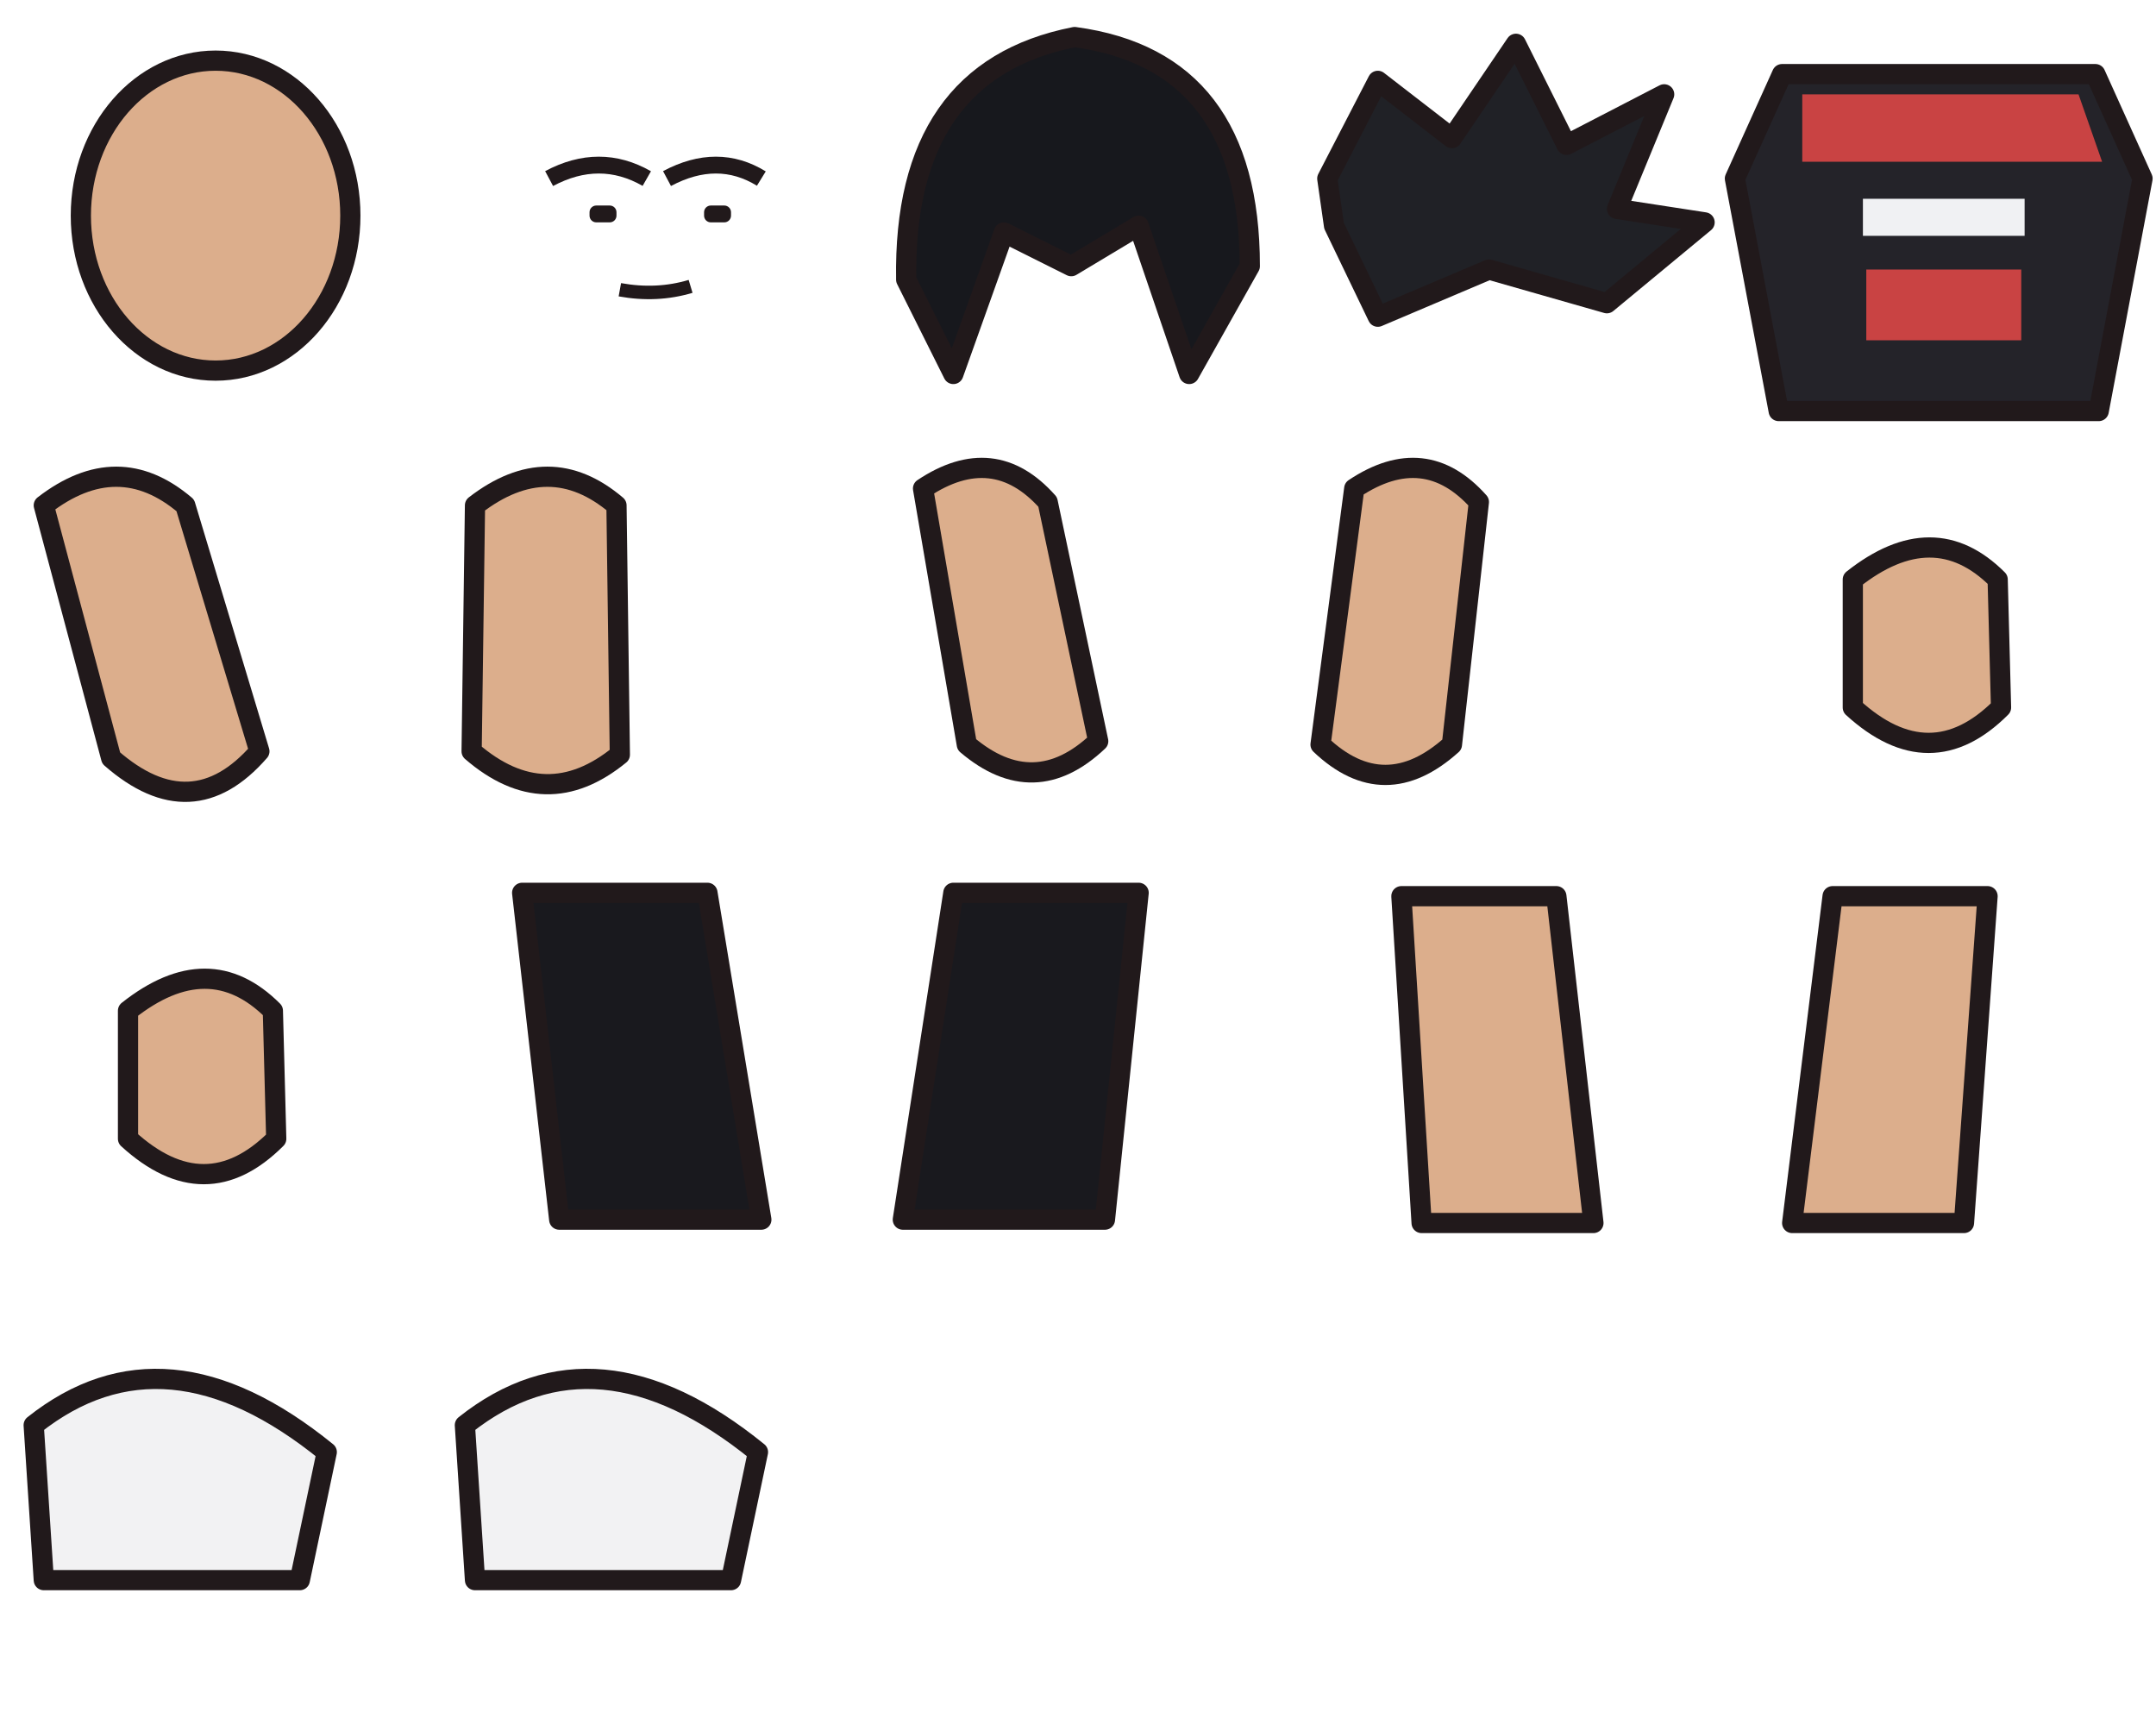
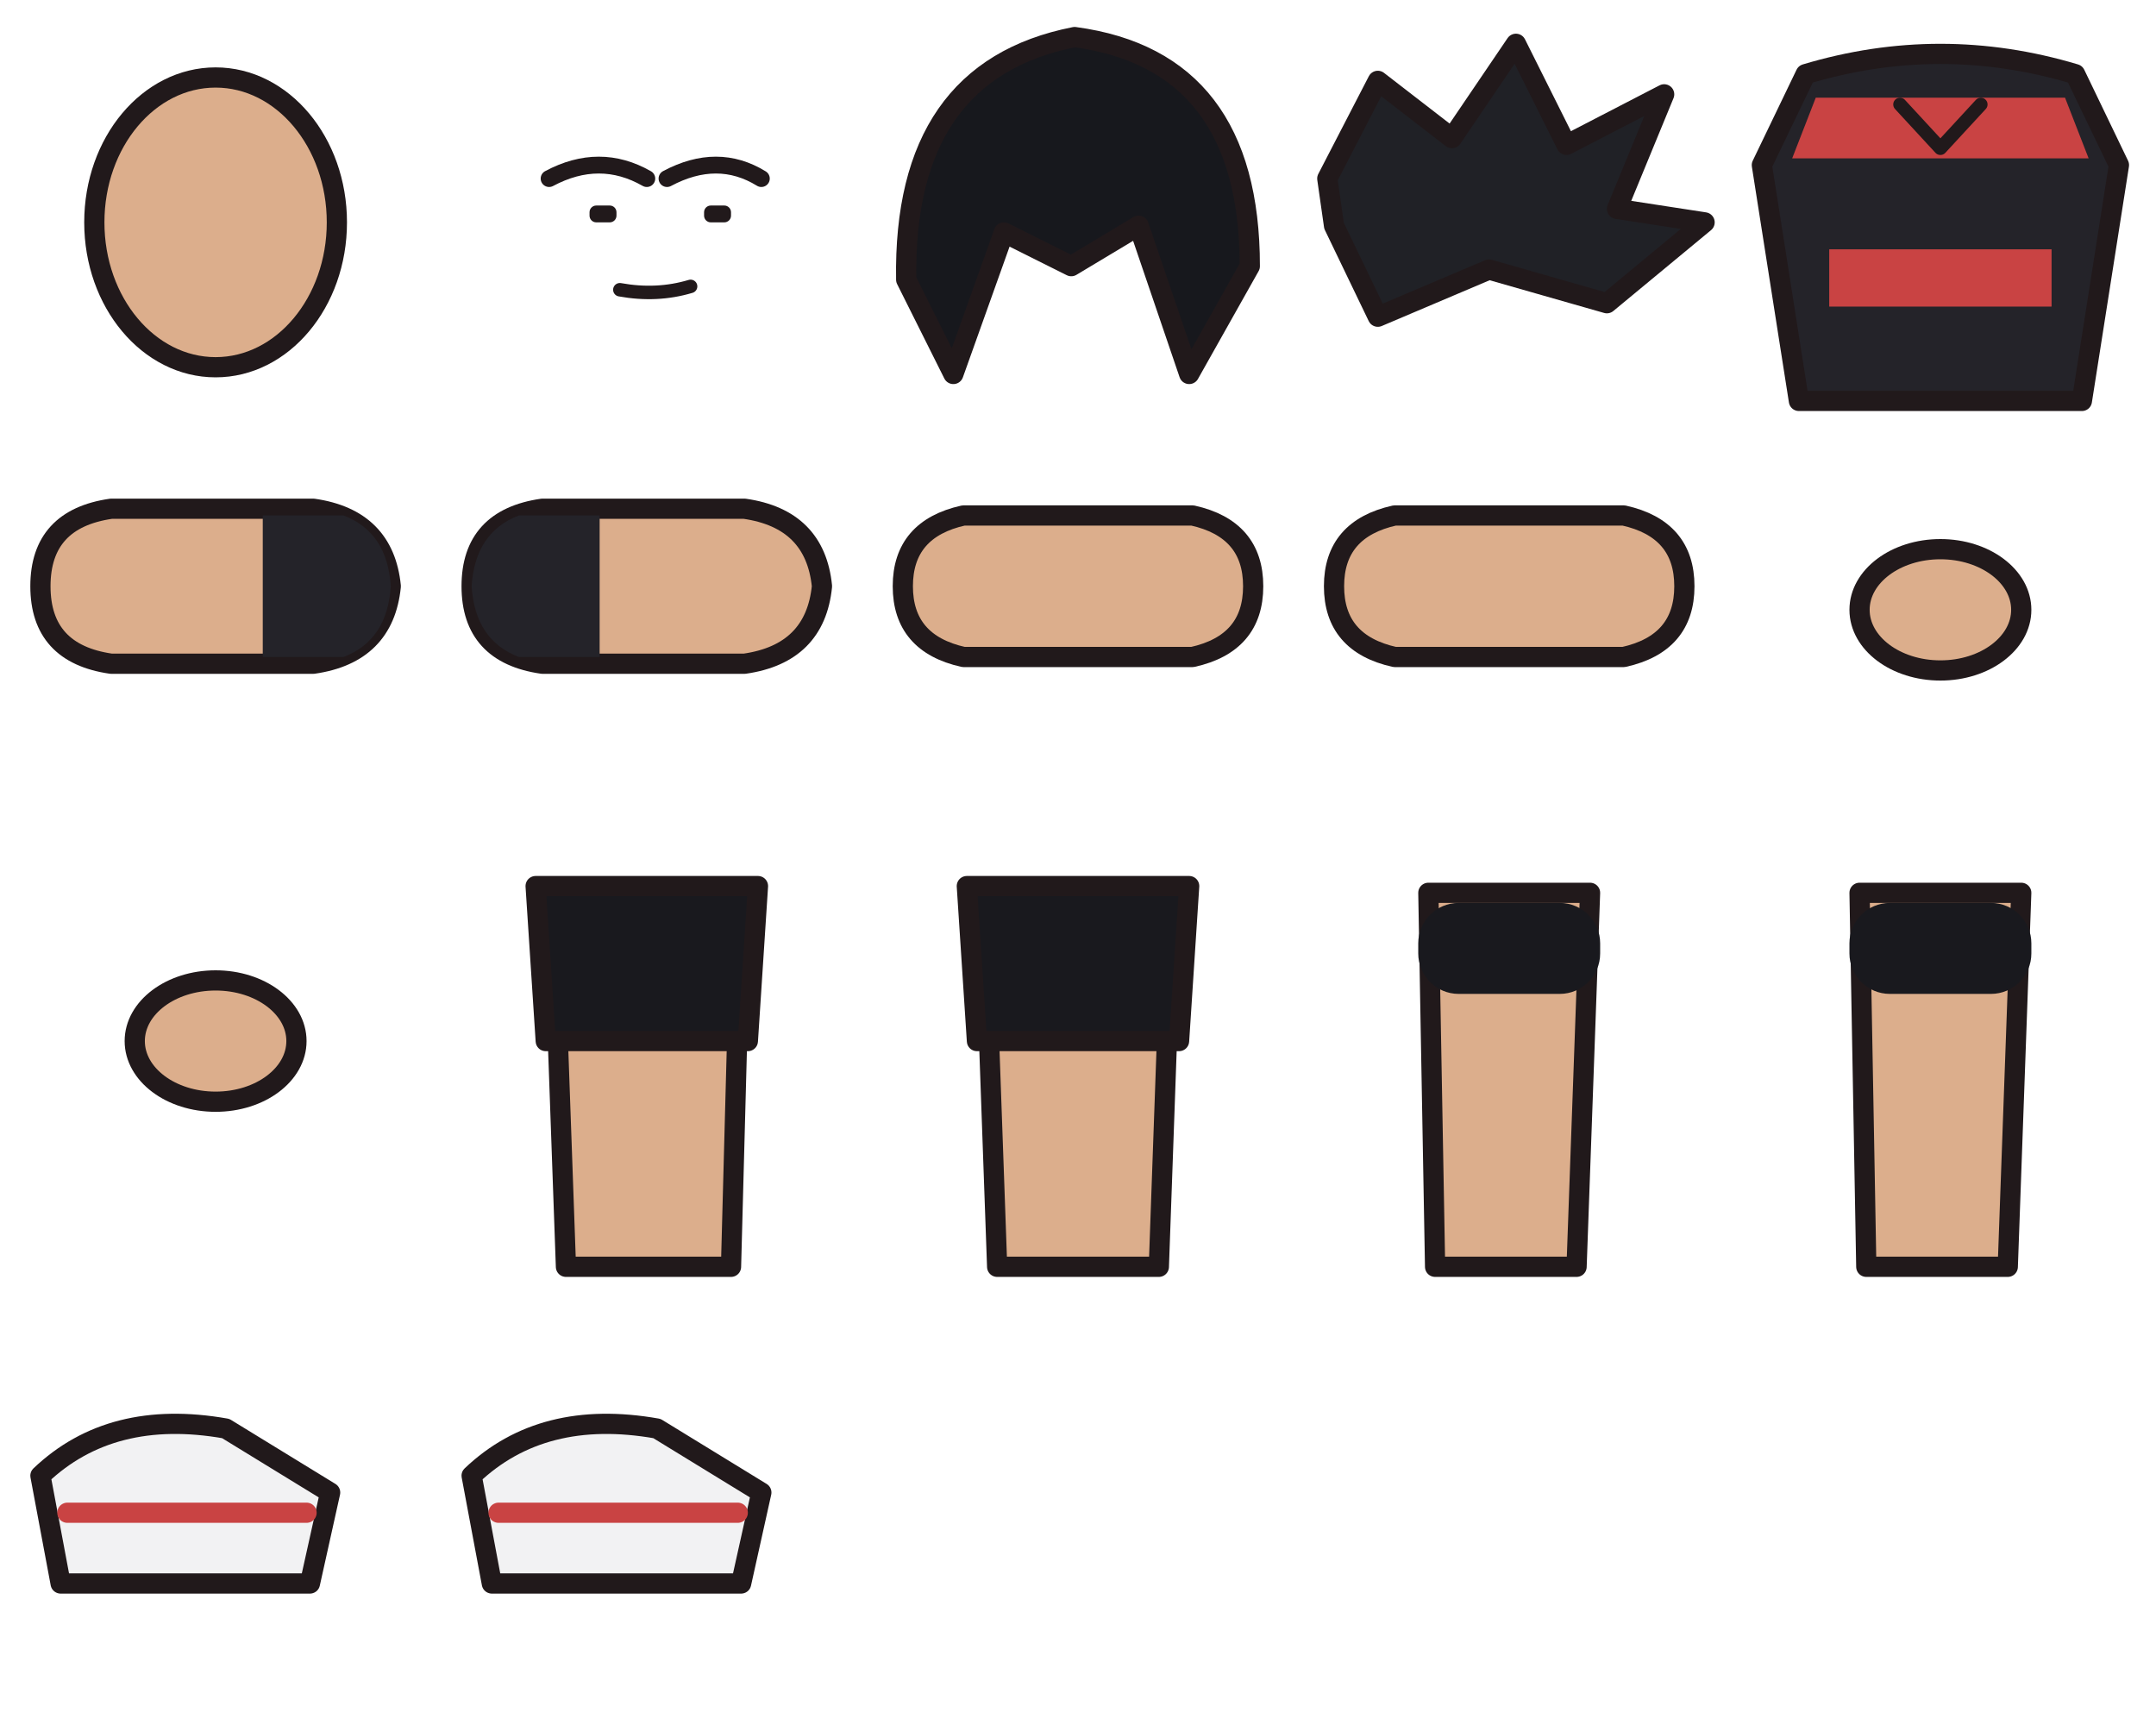
<svg xmlns="http://www.w3.org/2000/svg" width="640" height="512" viewBox="0 0 640 512">
-   <g stroke="#21191b" stroke-width="6" stroke-linejoin="round">
-     <ellipse cx="64" cy="64" rx="40" ry="46" fill="#dcae8c" />
+   <g stroke="#21191b" stroke-width="6" stroke-linejoin="round" stroke-linecap="round">
+     <ellipse cx="64" cy="66" rx="36" ry="43" fill="#dcae8c" />
    <g transform="translate(128)">
      <path d="M35 53q15-8 29 0M70 53q15-8 28 0" fill="none" stroke-width="5" />
      <rect x="47" y="61" width="8" height="5" rx="2" fill="#21191b" stroke="none" />
      <rect x="81" y="61" width="8" height="5" rx="2" fill="#21191b" stroke="none" />
      <path d="M56 86q11 2 21-1" fill="none" stroke-width="4" />
    </g>
    <path d="M269 83q-1-62 50-72 52 7 52 68l-18 32-15-44-20 12-20-10-15 42z" fill="#17181d" />
    <path d="M394 53l15-29 22 17 19-28 15 30 29-15-14 34 26 4-29 24-35-10-33 14-13-27z" fill="#202126" />
-     <path d="M529 22h93l14 31-13 69h-95l-13-69z" fill="#242329" />
-     <path d="M535 28h82l7 20h-89z" fill="#c94343" stroke="none" />
-     <path d="M553 59h48v11h-48z" fill="#f0f1f3" stroke="none" />
-     <path d="M554 80h46v21h-46z" fill="#c94343" stroke="none" />
-     <path d="M13 150q22-17 42 0l22 73q-20 23-44 2z" fill="#dcae8c" />
-     <path d="M141 150q22-17 42 0l1 74q-22 18-44-1z" fill="#dcae8c" />
-     <path d="M274 145q21-14 37 4l15 71q-19 18-39 1z" fill="#dcae8c" />
-     <path d="M402 145q21-14 37 4l-8 72q-20 18-39 0z" fill="#dcae8c" />
-     <path d="M550 172q24-19 43 0l1 38q-21 21-44 0z" fill="#dcae8c" />
-     <path d="M38 300q24-19 43 0l1 38q-21 21-44 0z" fill="#dcae8c" />
-     <path d="M155 265h55l16 97h-60z" fill="#19191e" />
-     <path d="M283 265h55l-10 97h-60z" fill="#19191e" />
-     <path d="M416 266h46l11 97h-51z" fill="#dcae8c" />
-     <path d="M544 266h46l-7 97h-51z" fill="#dcae8c" />
-     <path d="M10 423q39-31 87 8l-8 38H13z" fill="#f2f2f3" />
-     <path d="M138 423q39-31 87 8l-8 38h-76z" fill="#f2f2f3" />
+     <path d="M536 22Q576 10 616 22L629 49 618 119H534L523 49Z" fill="#242329" />
+     <path d="M539 29H613L620 47H532Z" fill="#c94343" stroke="none" />
+     <path d="M564 31L576 44 588 31" fill="none" stroke="#21191b" stroke-width="4" />
+     <path d="M543 74H609V91H543Z" fill="#c94343" stroke="none" />
+     <path d="M12 174Q12 154 33 151H93Q114 154 116 174Q114 194 93 197H33Q12 194 12 174Z" fill="#dcae8c" />
+     <path d="M78 153H102Q115 158 116 174Q115 190 102 195H78Z" fill="#242329" stroke="none" />
+     <path d="M140 174Q140 154 161 151H221Q242 154 244 174Q242 194 221 197H161Q140 194 140 174Z" fill="#dcae8c" />
+     <path d="M140 174Q141 158 154 153H178V195H154Q141 190 140 174Z" fill="#242329" stroke="none" />
+     <path d="M268 174Q268 157 286 153H354Q372 157 372 174Q372 191 354 195H286Q268 191 268 174Z" fill="#dcae8c" />
+     <path d="M396 174Q396 157 414 153H482Q500 157 500 174Q500 191 482 195H414Q396 191 396 174Z" fill="#dcae8c" />
+     <ellipse cx="576" cy="181" rx="24" ry="18" fill="#dcae8c" />
+     <ellipse cx="64" cy="309" rx="24" ry="18" fill="#dcae8c" />
+     <path d="M164 264H220L217 376H168Z" fill="#dcae8c" />
+     <path d="M159 263H225L222 309H162Z" fill="#19191e" />
+     <path d="M292 264H348L344 376H296Z" fill="#dcae8c" />
+     <path d="M287 263H353L350 309H290Z" fill="#19191e" />
+     <path d="M424 265H472L468 376H426Z" fill="#dcae8c" />
+     <rect x="421" y="268" width="54" height="27" rx="12" fill="#19191e" stroke="none" />
+     <path d="M552 265H600L596 376H554Z" fill="#dcae8c" />
+     <rect x="549" y="268" width="54" height="27" rx="12" fill="#19191e" stroke="none" />
+     <path d="M12 438Q33 418 67 424L98 443 92 470H18Z" fill="#f2f2f3" />
+     <path d="M20 449H91" fill="none" stroke="#c94343" stroke-width="6" />
+     <path d="M140 438Q161 418 195 424L226 443 220 470H146Z" fill="#f2f2f3" />
+     <path d="M148 449H219" fill="none" stroke="#c94343" stroke-width="6" />
  </g>
</svg>
